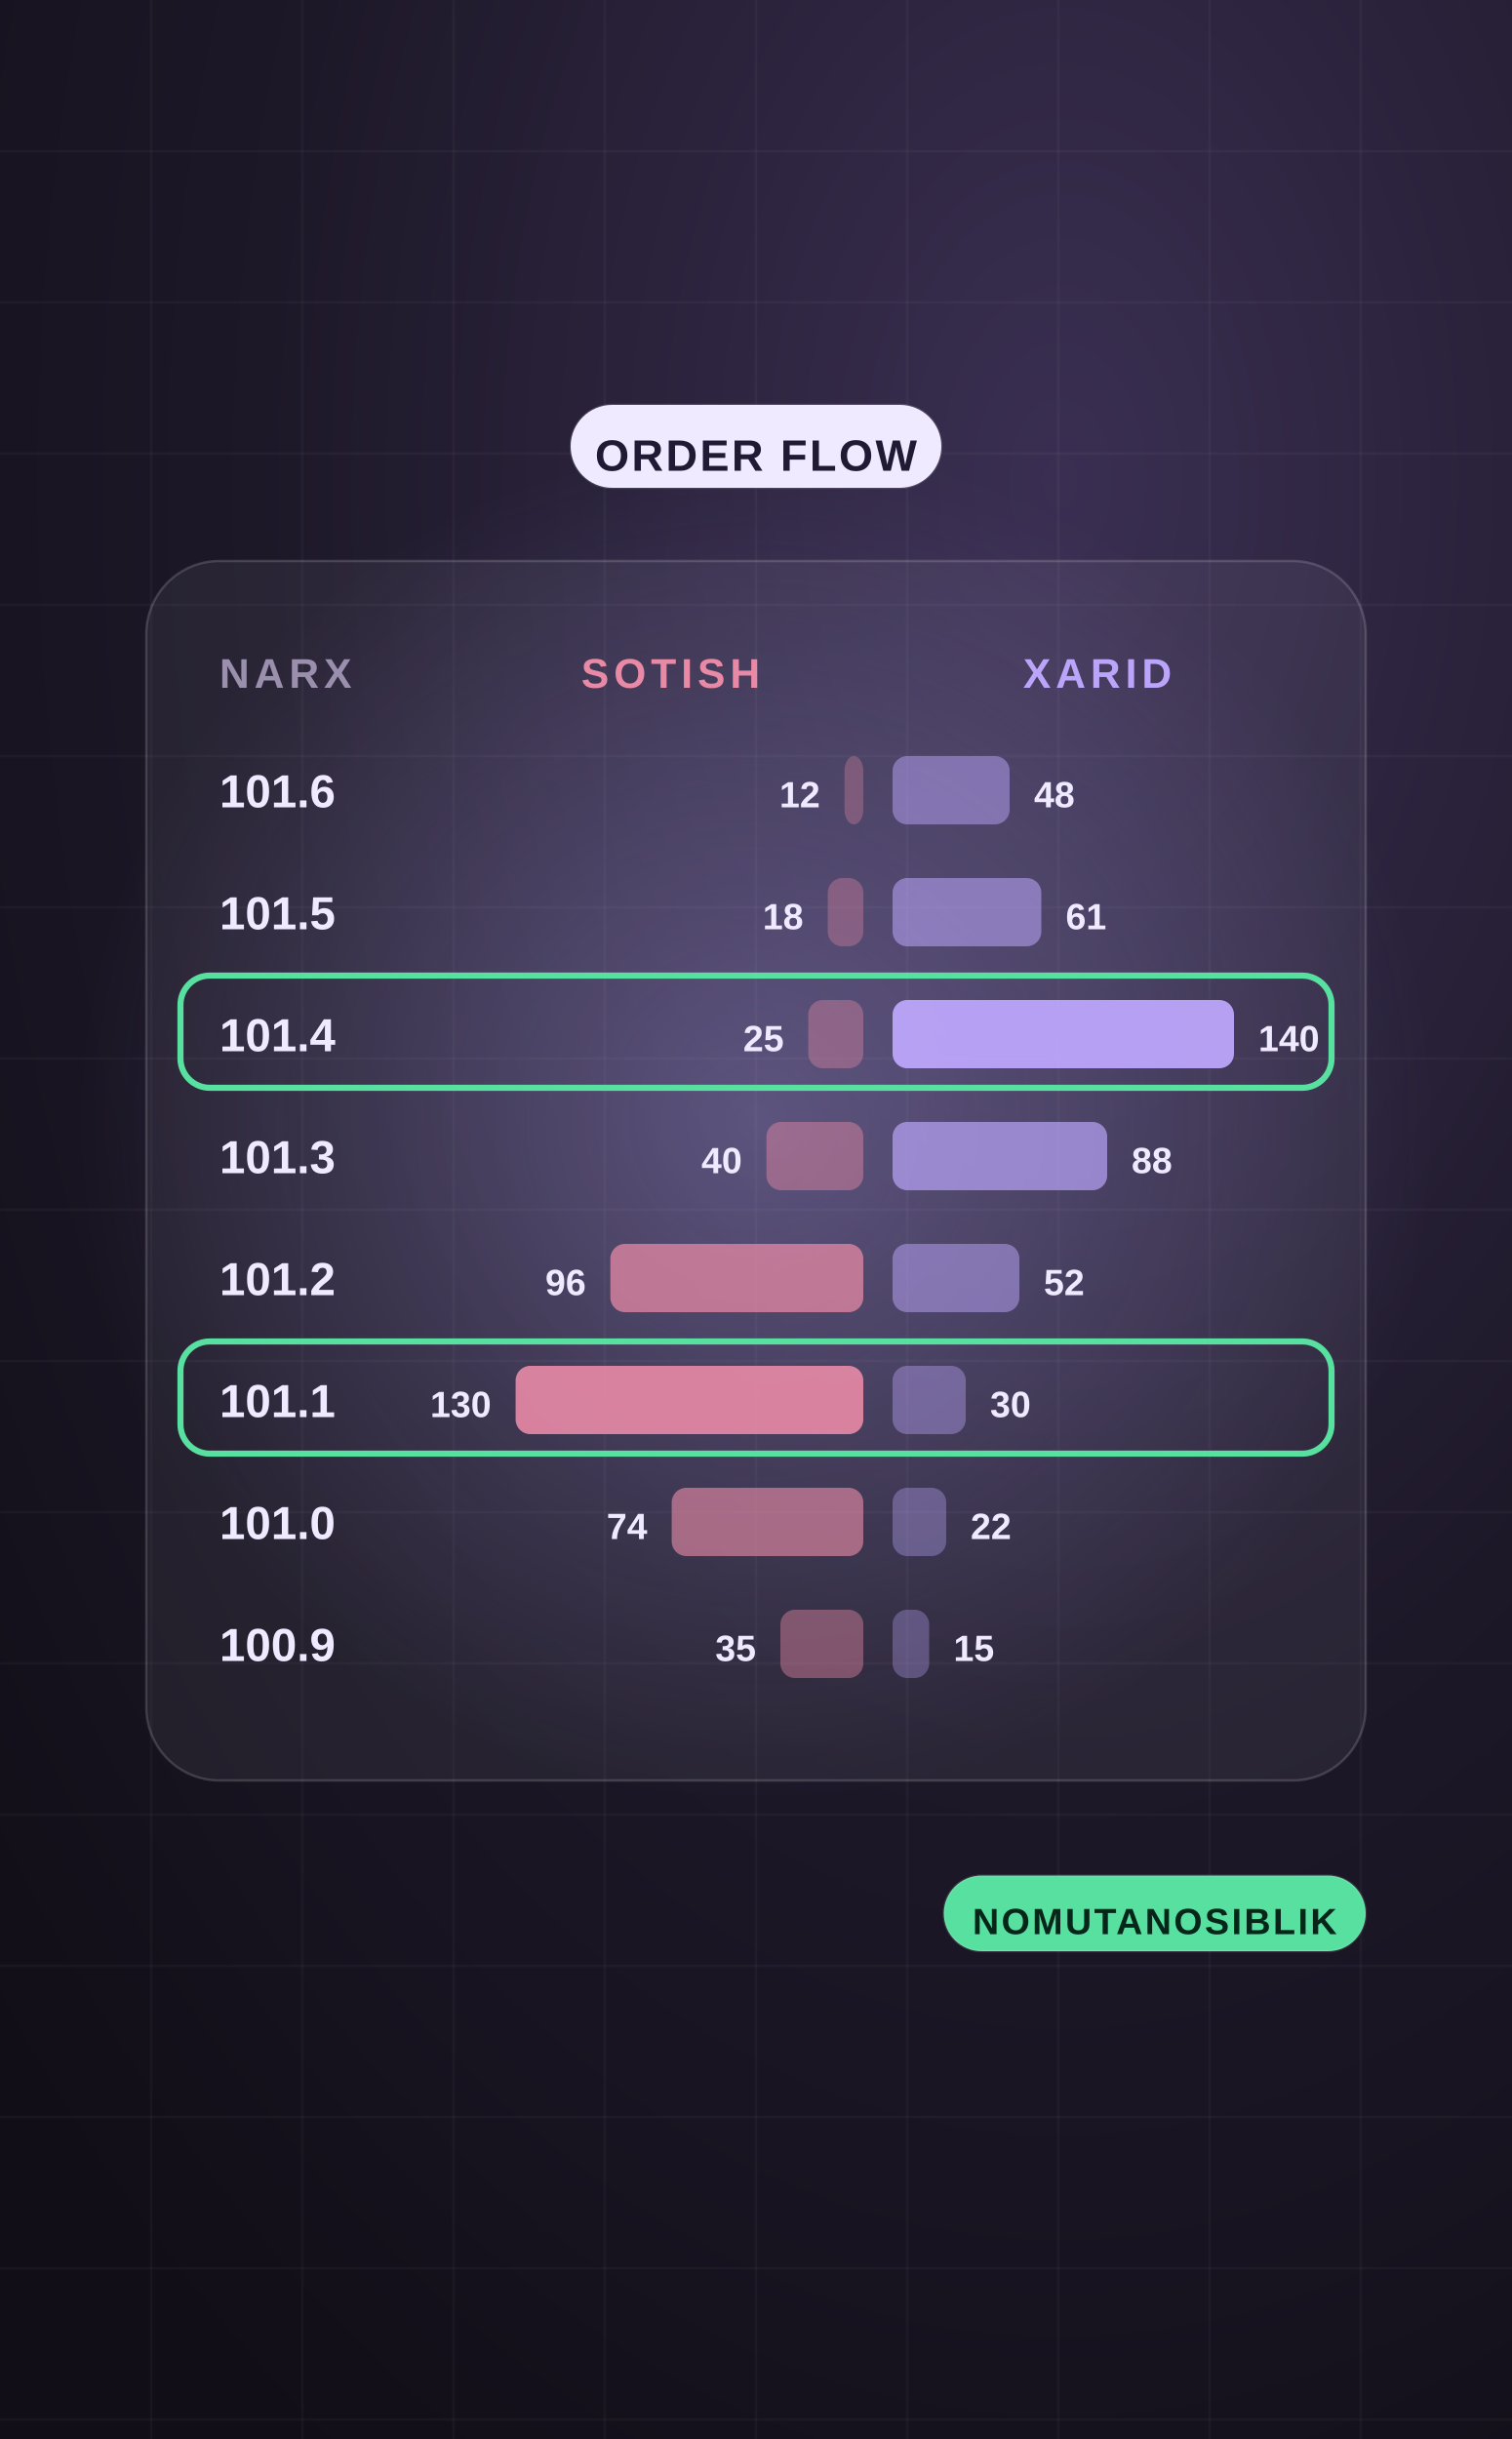
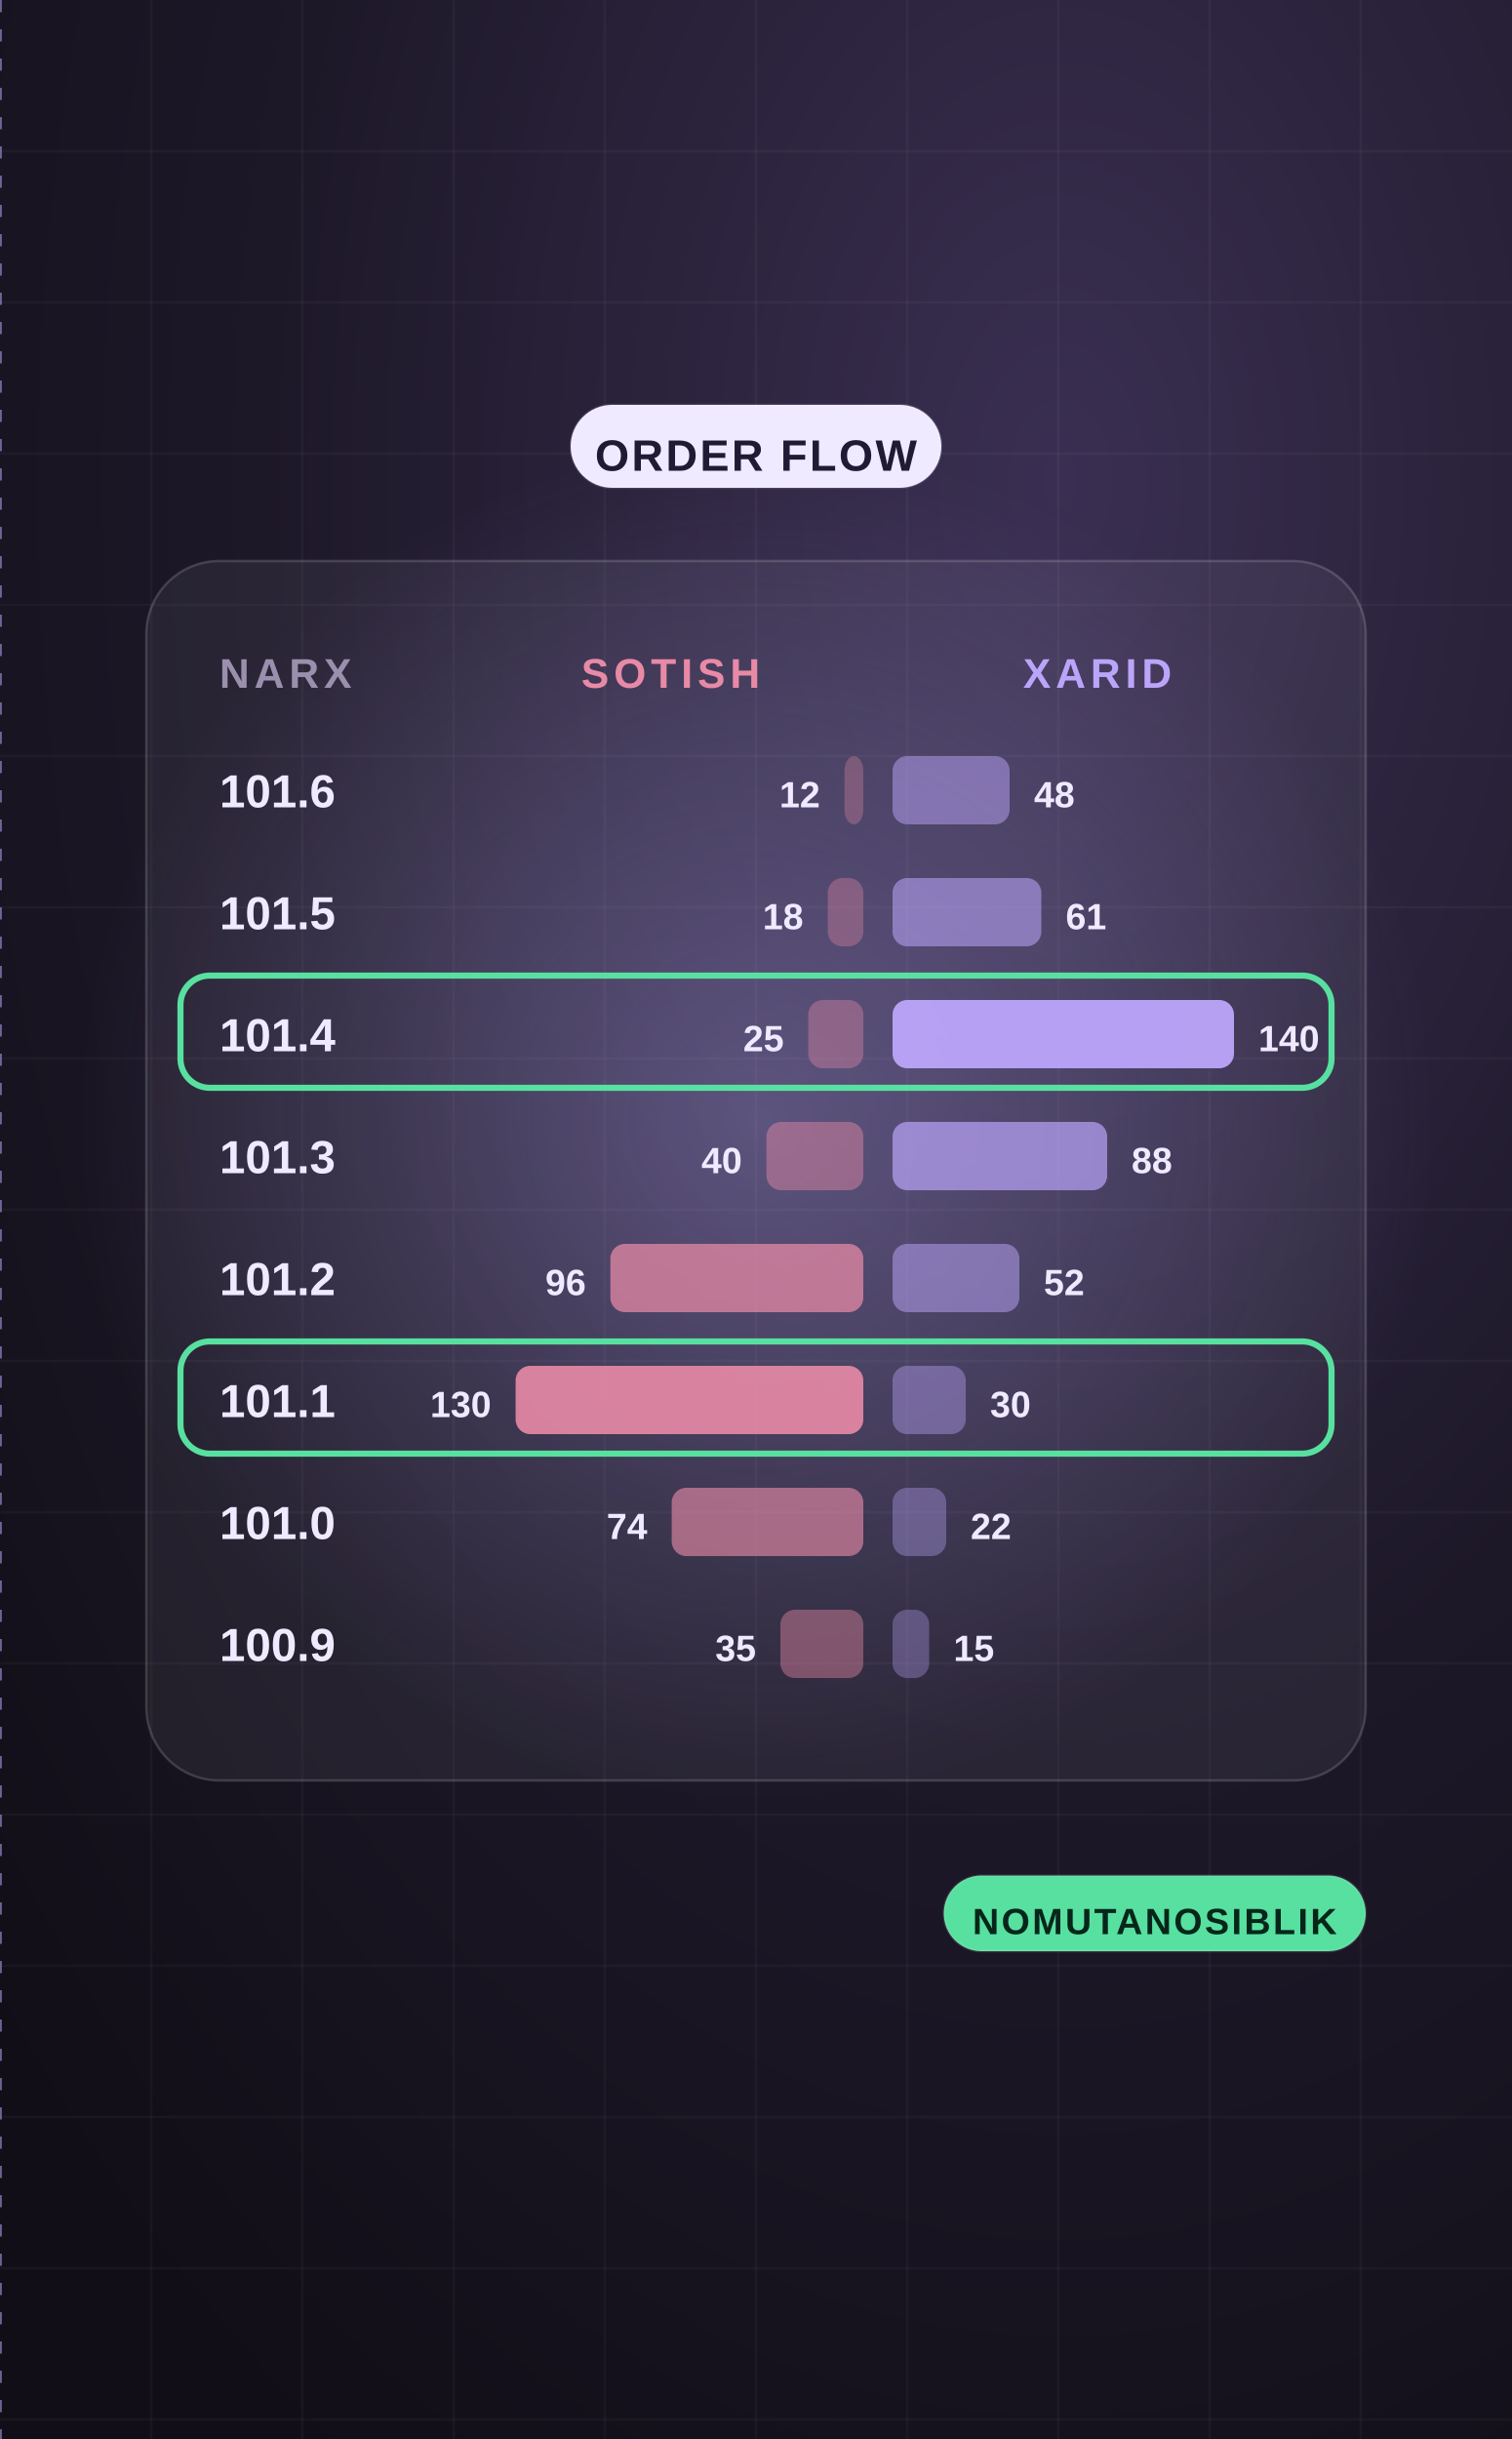
<svg xmlns="http://www.w3.org/2000/svg" width="620" height="1000" viewBox="0 0 620 1000">
  <style>
text{font-family:Arial,Helvetica,"Liberation Sans",sans-serif}
@keyframes grow{from{transform:scaleY(.05);opacity:0}to{transform:none;opacity:1}}
@keyframes live{0%,100%{transform:none}50%{transform:scaleY(1.22)}}
@keyframes flo{0%,100%{transform:translateY(0)}50%{transform:translateY(-6px)}}
@keyframes br{0%,100%{opacity:.7;transform:scale(1)}50%{opacity:1;transform:scale(1.1)}}
@keyframes march{to{stroke-dashoffset:-60}}
@keyframes draw{0%{stroke-dashoffset:1;opacity:1}38%{stroke-dashoffset:0}86%{stroke-dashoffset:0;opacity:1}96%{opacity:0}100%{stroke-dashoffset:1;opacity:0}}
@keyframes bob{0%,100%{transform:none}50%{transform:scaleY(.72)}}
@keyframes dp{0%,100%{transform:scale(1)}50%{transform:scale(1.18)}}
@keyframes hl{0%,100%{opacity:.35}50%{opacity:1}}
@keyframes rin{from{opacity:0;transform:translateX(-18px)}to{opacity:1;transform:none}}
@keyframes bobx{0%,100%{transform:none}50%{transform:scaleX(.78)}}
.row{animation:rin .8s cubic-bezier(.2,.8,.2,1) both}
.barx{transform-box:fill-box;animation:bobx 2.6s ease-in-out infinite}
.cd,.bar,.dot,.glow{transform-box:fill-box}
- .cd{transform-origin:50% 100%;animation:grow .7s cubic-bezier(.2,.8,.2,1) both}
- .cd.live{transform-origin:50% 50%;animation:grow .7s cubic-bezier(.2,.8,.2,1) both,live 1.8s ease-in-out 1.6s infinite}
+ @keyframes wave{0%,100%{transform:none}50%{transform:scaleY(.78)}}
+ .cd{transform-origin:50% 100%;animation:grow .7s cubic-bezier(.2,.8,.2,1) both,wave 2.8s ease-in-out infinite}
+ .cd.live{transform-origin:50% 50%;animation:grow .7s cubic-bezier(.2,.8,.2,1) both,live 1.6s ease-in-out infinite}
+ @keyframes scan{from{transform:translateX(-90px)}to{transform:translateX(710px)}}
+ .scan{animation:scan 6.5s cubic-bezier(.45,0,.55,1) infinite}
.chip{animation:flo 4.5s ease-in-out infinite}
.glow{transform-origin:50% 50%;animation:br 6s ease-in-out infinite}
.dash{animation:march 3.2s linear infinite}
.draw{stroke-dasharray:1;stroke-dashoffset:1;animation:draw 8s cubic-bezier(.4,0,.2,1) .3s infinite}
.bar{transform-origin:50% 100%;animation:bob 2.4s ease-in-out infinite}
.dot{transform-origin:50% 50%;animation:dp 2.2s ease-in-out infinite}
.hl{animation:hl 2.2s ease-in-out infinite}
- @media (prefers-reduced-motion:reduce){*{animation:none!important}.draw{stroke-dasharray:none;stroke-dashoffset:0}}
+ @media (prefers-reduced-motion:reduce){*{animation:none!important}.draw{stroke-dasharray:none;stroke-dashoffset:0}.scan,.mdot{display:none}}
</style>
  <defs>
    <radialGradient id="bg" cx="70%" cy="20%" r="95%">
      <stop offset="0" stop-color="#3a2f52" />
      <stop offset=".55" stop-color="#1d1828" />
      <stop offset="1" stop-color="#110e17" />
    </radialGradient>
    <radialGradient id="glow" cx="50%" cy="50%" r="50%">
      <stop offset="0" stop-color="#a697eb" stop-opacity=".35" />
      <stop offset="1" stop-color="#a697eb" stop-opacity="0" />
    </radialGradient>
+     <linearGradient id="scanG" x1="0" y1="0" x2="1" y2="0">
+       <stop offset="0" stop-color="#bba5fa" stop-opacity="0" />
+       <stop offset="1" stop-color="#bba5fa" stop-opacity=".2" />
+     </linearGradient>
    <linearGradient id="fadeUp" x1="0" y1="0" x2="0" y2="1">
      <stop offset="0" stop-color="#bba5fa" stop-opacity=".35" />
      <stop offset="1" stop-color="#bba5fa" stop-opacity="0" />
    </linearGradient>
  </defs>
  <rect width="620" height="1000" fill="url(#bg)" />
  <line x1="62" y1="0" x2="62" y2="1000" stroke="#fff" stroke-opacity=".035" />
  <line x1="124" y1="0" x2="124" y2="1000" stroke="#fff" stroke-opacity=".035" />
  <line x1="186" y1="0" x2="186" y2="1000" stroke="#fff" stroke-opacity=".035" />
  <line x1="248" y1="0" x2="248" y2="1000" stroke="#fff" stroke-opacity=".035" />
  <line x1="310" y1="0" x2="310" y2="1000" stroke="#fff" stroke-opacity=".035" />
  <line x1="372" y1="0" x2="372" y2="1000" stroke="#fff" stroke-opacity=".035" />
  <line x1="434" y1="0" x2="434" y2="1000" stroke="#fff" stroke-opacity=".035" />
  <line x1="496" y1="0" x2="496" y2="1000" stroke="#fff" stroke-opacity=".035" />
  <line x1="558" y1="0" x2="558" y2="1000" stroke="#fff" stroke-opacity=".035" />
  <line x1="0" y1="62" x2="620" y2="62" stroke="#fff" stroke-opacity=".035" />
  <line x1="0" y1="124" x2="620" y2="124" stroke="#fff" stroke-opacity=".035" />
  <line x1="0" y1="186" x2="620" y2="186" stroke="#fff" stroke-opacity=".035" />
  <line x1="0" y1="248" x2="620" y2="248" stroke="#fff" stroke-opacity=".035" />
  <line x1="0" y1="310" x2="620" y2="310" stroke="#fff" stroke-opacity=".035" />
  <line x1="0" y1="372" x2="620" y2="372" stroke="#fff" stroke-opacity=".035" />
  <line x1="0" y1="434" x2="620" y2="434" stroke="#fff" stroke-opacity=".035" />
  <line x1="0" y1="496" x2="620" y2="496" stroke="#fff" stroke-opacity=".035" />
  <line x1="0" y1="558" x2="620" y2="558" stroke="#fff" stroke-opacity=".035" />
  <line x1="0" y1="620" x2="620" y2="620" stroke="#fff" stroke-opacity=".035" />
  <line x1="0" y1="682" x2="620" y2="682" stroke="#fff" stroke-opacity=".035" />
  <line x1="0" y1="744" x2="620" y2="744" stroke="#fff" stroke-opacity=".035" />
  <line x1="0" y1="806" x2="620" y2="806" stroke="#fff" stroke-opacity=".035" />
  <line x1="0" y1="868" x2="620" y2="868" stroke="#fff" stroke-opacity=".035" />
  <line x1="0" y1="930" x2="620" y2="930" stroke="#fff" stroke-opacity=".035" />
  <line x1="0" y1="992" x2="620" y2="992" stroke="#fff" stroke-opacity=".035" />
  <circle class="glow" cx="310" cy="460" r="280" fill="url(#glow)" />
  <g transform="translate(60 230)">
    <rect width="500" height="500" rx="30" fill="#efeaff" fill-opacity=".06" stroke="#fff" stroke-opacity=".16" />
    <text x="30" y="52" font-size="17" font-weight="700" fill="#9a90ad" letter-spacing="2">NARX</text>
    <text x="215" y="52" text-anchor="middle" font-size="17" font-weight="700" fill="#e88aa6" letter-spacing="2">SOTISH</text>
    <text x="390" y="52" text-anchor="middle" font-size="17" font-weight="700" fill="#bba5fa" letter-spacing="2">XARID</text>
    <g transform="translate(0 74)">
      <g class="row" style="animation-delay:0ms">
        <text x="30" y="27" font-size="19" font-weight="700" fill="#efeaff">101.6</text>
        <rect class="barx" style="transform-origin:100% 50%;animation-delay:-0s" x="286.286" y="6" width="7.714" height="28" rx="6" fill="#e88aa6" opacity="0.31" />
        <rect class="barx" style="transform-origin:0 50%;animation-delay:-0.3s" x="306" y="6" width="48" height="28" rx="6" fill="#bba5fa" opacity="0.49" />
        <text x="276.286" y="27" text-anchor="end" font-size="15" font-weight="700" fill="#efeaff">12</text>
        <text x="364" y="27" font-size="15" font-weight="700" fill="#efeaff">48</text>
      </g>
    </g>
    <g transform="translate(0 124)">
      <g class="row" style="animation-delay:90ms">
        <text x="30" y="27" font-size="19" font-weight="700" fill="#efeaff">101.5</text>
        <rect class="barx" style="transform-origin:100% 50%;animation-delay:-0.4s" x="279.429" y="6" width="14.571" height="28" rx="6" fill="#e88aa6" opacity="0.34" />
        <rect class="barx" style="transform-origin:0 50%;animation-delay:-0.85s" x="306" y="6" width="61" height="28" rx="6" fill="#bba5fa" opacity="0.555" />
        <text x="269.429" y="27" text-anchor="end" font-size="15" font-weight="700" fill="#efeaff">18</text>
        <text x="377" y="27" font-size="15" font-weight="700" fill="#efeaff">61</text>
      </g>
    </g>
    <g transform="translate(0 174)">
      <g class="row" style="animation-delay:180ms">
        <rect class="hl" x="14" y="-4" width="472" height="46" rx="12" fill="none" stroke="#58e0a0" stroke-width="2.5" />
        <text x="30" y="27" font-size="19" font-weight="700" fill="#efeaff">101.4</text>
        <rect class="barx" style="transform-origin:100% 50%;animation-delay:-0.8s" x="271.429" y="6" width="22.571" height="28" rx="6" fill="#e88aa6" opacity="0.375" />
        <rect class="barx" style="transform-origin:0 50%;animation-delay:-1.4s" x="306" y="6" width="140" height="28" rx="6" fill="#bba5fa" opacity="0.95" />
        <text x="261.429" y="27" text-anchor="end" font-size="15" font-weight="700" fill="#efeaff">25</text>
        <text x="456" y="27" font-size="15" font-weight="700" fill="#efeaff">140</text>
      </g>
    </g>
    <g transform="translate(0 224)">
      <g class="row" style="animation-delay:270ms">
        <text x="30" y="27" font-size="19" font-weight="700" fill="#efeaff">101.3</text>
        <rect class="barx" style="transform-origin:100% 50%;animation-delay:-1.2s" x="254.286" y="6" width="39.714" height="28" rx="6" fill="#e88aa6" opacity="0.45" />
        <rect class="barx" style="transform-origin:0 50%;animation-delay:-1.95s" x="306" y="6" width="88" height="28" rx="6" fill="#bba5fa" opacity="0.69" />
        <text x="244.286" y="27" text-anchor="end" font-size="15" font-weight="700" fill="#efeaff">40</text>
        <text x="404" y="27" font-size="15" font-weight="700" fill="#efeaff">88</text>
      </g>
    </g>
    <g transform="translate(0 274)">
      <g class="row" style="animation-delay:360ms">
        <text x="30" y="27" font-size="19" font-weight="700" fill="#efeaff">101.2</text>
        <rect class="barx" style="transform-origin:100% 50%;animation-delay:-1.6s" x="190.286" y="6" width="103.714" height="28" rx="6" fill="#e88aa6" opacity="0.73" />
        <rect class="barx" style="transform-origin:0 50%;animation-delay:-2.5s" x="306" y="6" width="52" height="28" rx="6" fill="#bba5fa" opacity="0.51" />
        <text x="180.286" y="27" text-anchor="end" font-size="15" font-weight="700" fill="#efeaff">96</text>
        <text x="368" y="27" font-size="15" font-weight="700" fill="#efeaff">52</text>
      </g>
    </g>
    <g transform="translate(0 324)">
      <g class="row" style="animation-delay:450ms">
        <rect class="hl" x="14" y="-4" width="472" height="46" rx="12" fill="none" stroke="#58e0a0" stroke-width="2.5" />
        <text x="30" y="27" font-size="19" font-weight="700" fill="#efeaff">101.1</text>
        <rect class="barx" style="transform-origin:100% 50%;animation-delay:-2s" x="151.429" y="6" width="142.571" height="28" rx="6" fill="#e88aa6" opacity="0.9" />
        <rect class="barx" style="transform-origin:0 50%;animation-delay:-3.05s" x="306" y="6" width="30" height="28" rx="6" fill="#bba5fa" opacity="0.4" />
        <text x="141.429" y="27" text-anchor="end" font-size="15" font-weight="700" fill="#efeaff">130</text>
        <text x="346" y="27" font-size="15" font-weight="700" fill="#efeaff">30</text>
      </g>
    </g>
    <g transform="translate(0 374)">
      <g class="row" style="animation-delay:540ms">
        <text x="30" y="27" font-size="19" font-weight="700" fill="#efeaff">101.0</text>
        <rect class="barx" style="transform-origin:100% 50%;animation-delay:-2.4s" x="215.429" y="6" width="78.571" height="28" rx="6" fill="#e88aa6" opacity="0.62" />
        <rect class="barx" style="transform-origin:0 50%;animation-delay:-3.6s" x="306" y="6" width="22" height="28" rx="6" fill="#bba5fa" opacity="0.36" />
        <text x="205.429" y="27" text-anchor="end" font-size="15" font-weight="700" fill="#efeaff">74</text>
        <text x="338" y="27" font-size="15" font-weight="700" fill="#efeaff">22</text>
      </g>
    </g>
    <g transform="translate(0 424)">
      <g class="row" style="animation-delay:630ms">
        <text x="30" y="27" font-size="19" font-weight="700" fill="#efeaff">100.9</text>
        <rect class="barx" style="transform-origin:100% 50%;animation-delay:-2.8s" x="260" y="6" width="34" height="28" rx="6" fill="#e88aa6" opacity="0.425" />
        <rect class="barx" style="transform-origin:0 50%;animation-delay:-4.15s" x="306" y="6" width="15" height="28" rx="6" fill="#bba5fa" opacity="0.325" />
        <text x="250" y="27" text-anchor="end" font-size="15" font-weight="700" fill="#efeaff">35</text>
        <text x="331" y="27" font-size="15" font-weight="700" fill="#efeaff">15</text>
      </g>
    </g>
  </g>
  <g class="chip" style="animation-delay:-2s">
    <rect x="234" y="166" width="152" height="34" rx="17" fill="#efeaff" stroke="#fff" stroke-opacity=".12" />
    <text x="310" y="193" text-anchor="middle" font-size="18" font-weight="700" fill="#211a35" letter-spacing="1">ORDER FLOW</text>
  </g>
  <g class="chip" style="animation-delay:-1s">
    <rect x="387" y="769" width="173" height="31" rx="15.5" fill="#58e0a0" stroke="#fff" stroke-opacity=".12" />
    <text x="473.5" y="793" text-anchor="middle" font-size="15" font-weight="700" fill="#06261a" letter-spacing="1">NOMUTANOSIBLIK</text>
  </g>
+   <g class="scan">
+     <rect x="-70" y="0" width="70" height="1000" fill="url(#scanG)" />
+     <line x1="0" y1="0" x2="0" y2="1000" stroke="#bba5fa" stroke-opacity=".55" stroke-width="1.5" stroke-dasharray="5 7" />
+   </g>
</svg>
